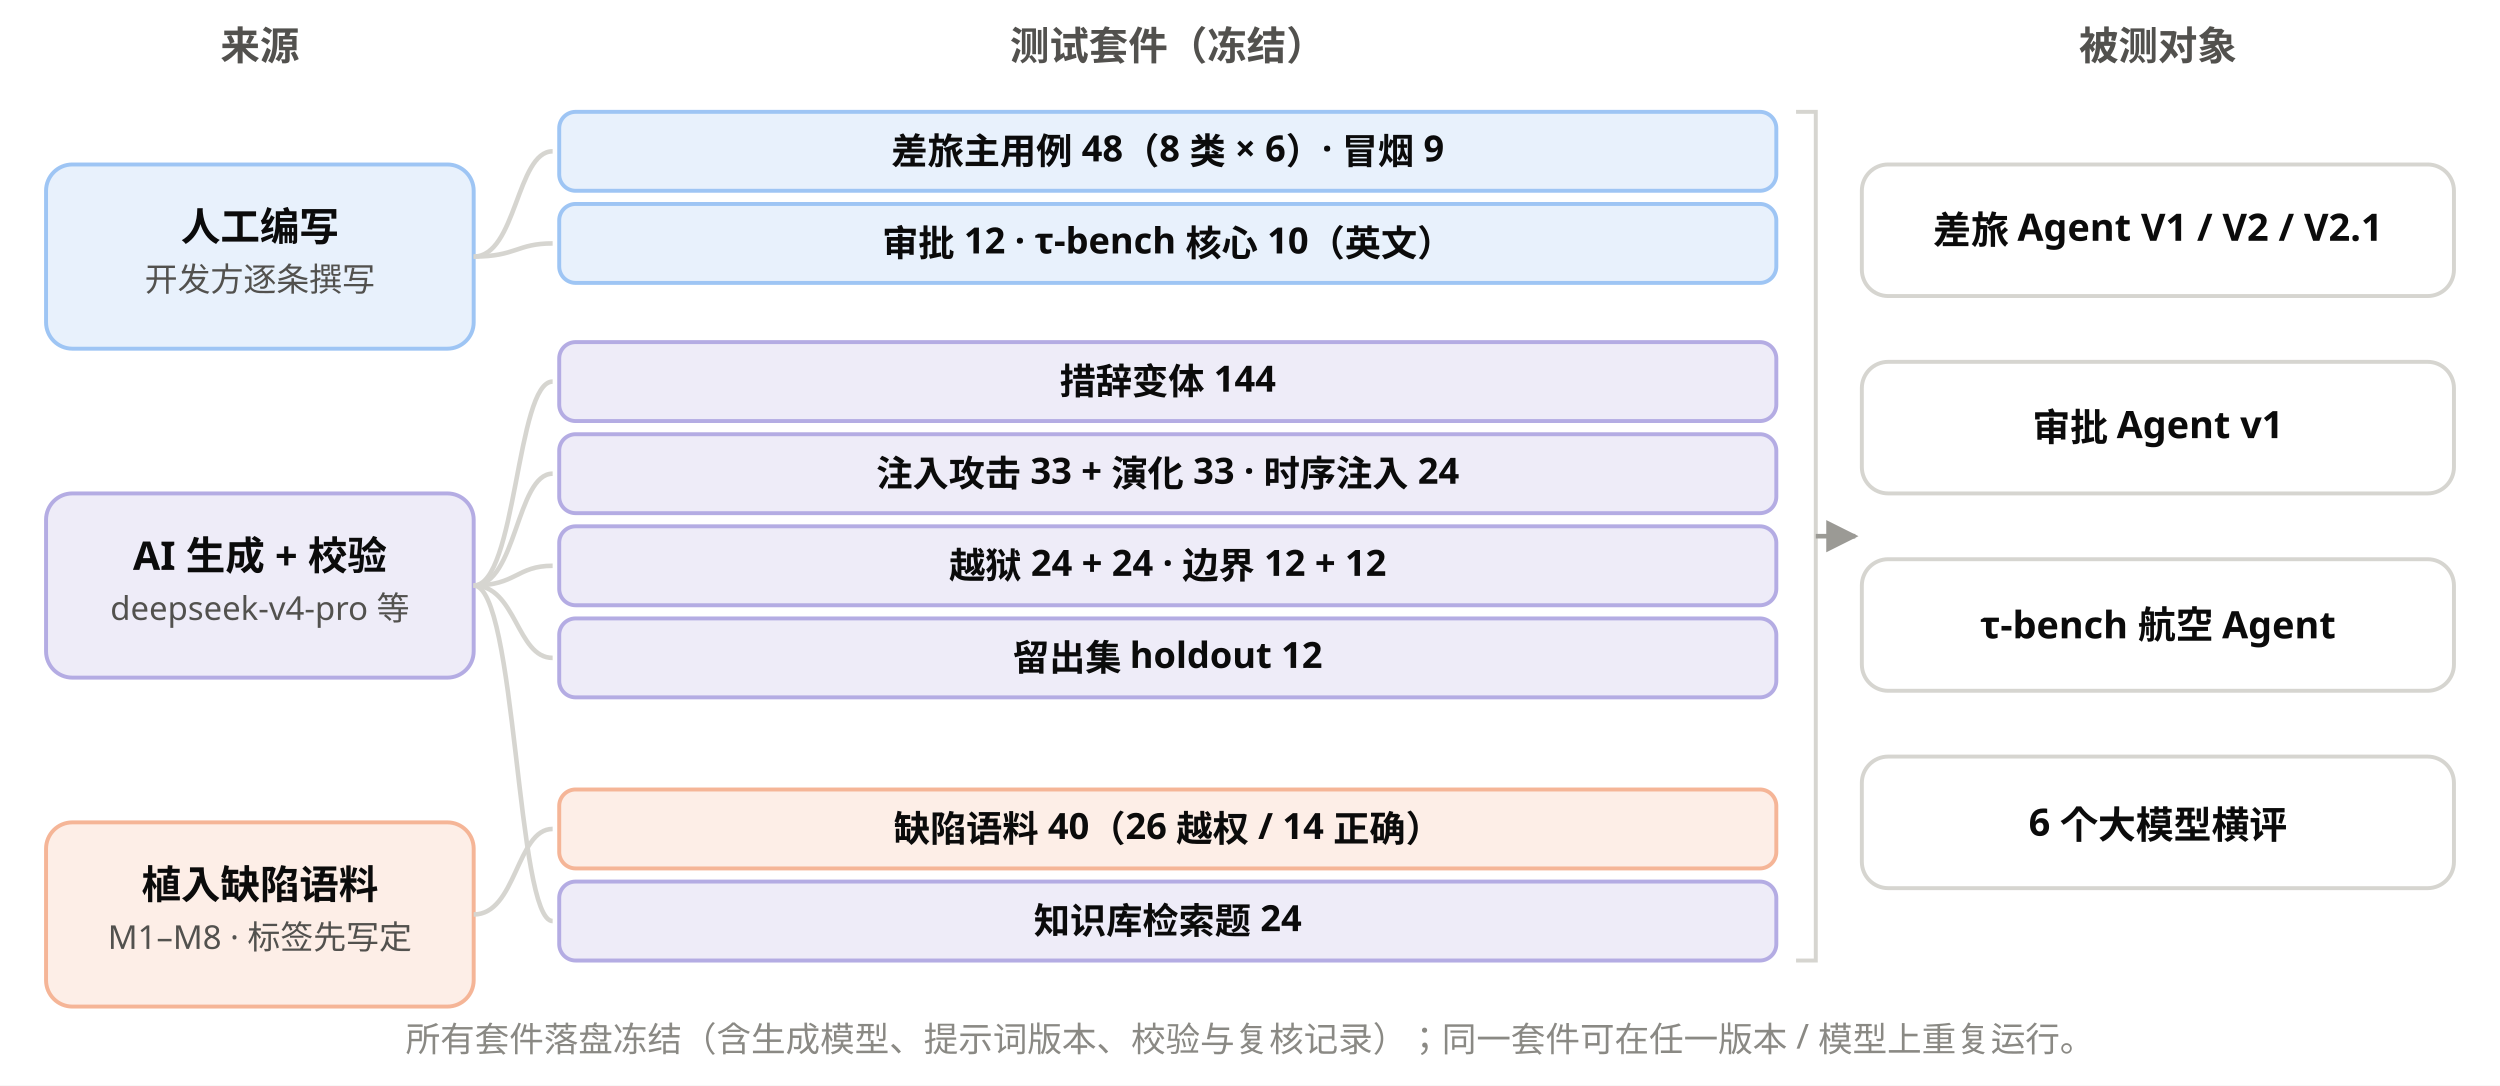
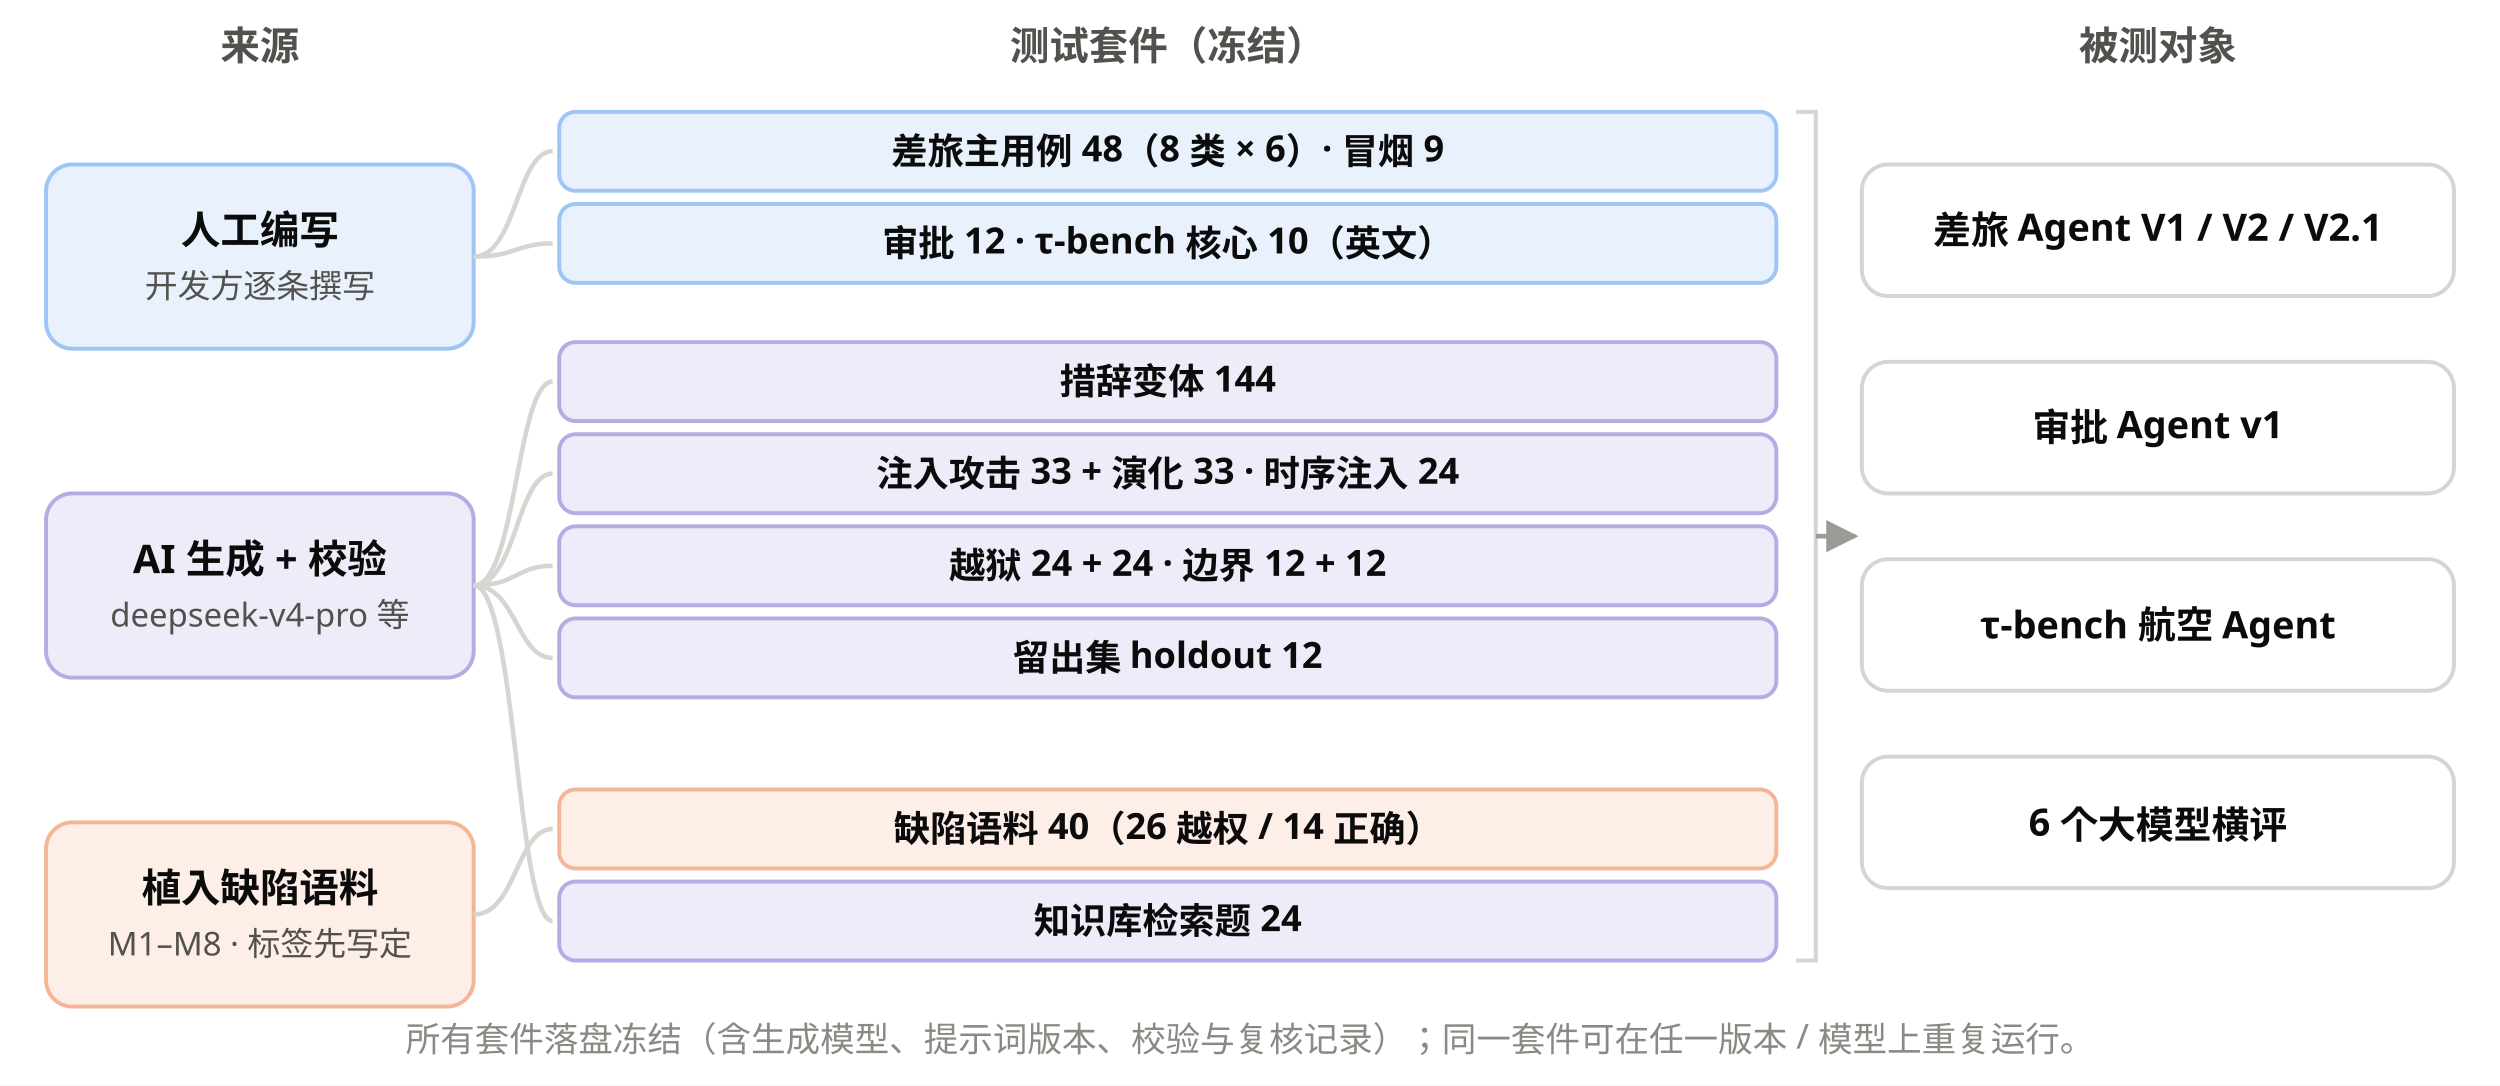
<svg xmlns="http://www.w3.org/2000/svg" viewBox="0 0 760 330" width="760" height="330">
  <defs>
    <marker id="ah" viewBox="0 0 10 10" refX="9" refY="5" markerWidth="7" markerHeight="7" orient="auto-start-reverse">
      <path d="M0,0 L10,5 L0,10 z" fill="#9b9a95" />
    </marker>
  </defs>
  <rect width="100%" height="100%" fill="#ffffff" />
  <text x="79.0" y="14.0" font-family="'PingFang SC','Hiragino Sans GB','Microsoft YaHei',sans-serif" font-size="12" fill="#52514e" text-anchor="middle" font-weight="600" dominant-baseline="middle">来源</text>
  <text x="355.0" y="14.0" font-family="'PingFang SC','Hiragino Sans GB','Microsoft YaHei',sans-serif" font-size="12" fill="#52514e" text-anchor="middle" font-weight="600" dominant-baseline="middle">测试套件（冻结）</text>
  <text x="656.0" y="14.0" font-family="'PingFang SC','Hiragino Sans GB','Microsoft YaHei',sans-serif" font-size="12" fill="#52514e" text-anchor="middle" font-weight="600" dominant-baseline="middle">被测对象</text>
  <rect x="14" y="50" width="130" height="56" rx="8" fill="#e8f1fc" stroke="#9ec5f4" stroke-width="1.2" />
-   <text x="79.0" y="69.0" font-family="'PingFang SC','Hiragino Sans GB','Microsoft YaHei',sans-serif" font-size="12" fill="#0b0b0b" text-anchor="middle" font-weight="600" dominant-baseline="middle">人工编写</text>
-   <text x="79.0" y="85.0" font-family="'PingFang SC','Hiragino Sans GB','Microsoft YaHei',sans-serif" font-size="10" fill="#52514e" text-anchor="middle" font-weight="400" dominant-baseline="middle">开发方逐条撰写</text>
+   <text x="79.0" y="70.0" font-family="'PingFang SC','Hiragino Sans GB','Microsoft YaHei',sans-serif" font-size="12" fill="#0b0b0b" text-anchor="middle" font-weight="600" dominant-baseline="middle">人工编写</text>
+   <text x="79.0" y="87.0" font-family="'PingFang SC','Hiragino Sans GB','Microsoft YaHei',sans-serif" font-size="10" fill="#52514e" text-anchor="middle" font-weight="400" dominant-baseline="middle">开发方逐条撰写</text>
  <rect x="14" y="150" width="130" height="56" rx="8" fill="#eeecf8" stroke="#b4ace3" stroke-width="1.2" />
-   <text x="79.0" y="169.0" font-family="'PingFang SC','Hiragino Sans GB','Microsoft YaHei',sans-serif" font-size="12" fill="#0b0b0b" text-anchor="middle" font-weight="600" dominant-baseline="middle">AI 生成 + 校验</text>
-   <text x="79.0" y="185.0" font-family="'PingFang SC','Hiragino Sans GB','Microsoft YaHei',sans-serif" font-size="10" fill="#52514e" text-anchor="middle" font-weight="400" dominant-baseline="middle">deepseek-v4-pro 等</text>
+   <text x="79.0" y="170.0" font-family="'PingFang SC','Hiragino Sans GB','Microsoft YaHei',sans-serif" font-size="12" fill="#0b0b0b" text-anchor="middle" font-weight="600" dominant-baseline="middle">AI 生成 + 校验</text>
+   <text x="79.0" y="187.0" font-family="'PingFang SC','Hiragino Sans GB','Microsoft YaHei',sans-serif" font-size="10" fill="#52514e" text-anchor="middle" font-weight="400" dominant-baseline="middle">deepseek-v4-pro 等</text>
  <rect x="14" y="250" width="130" height="56" rx="8" fill="#fdeee7" stroke="#f5b597" stroke-width="1.2" />
-   <text x="79.0" y="269.0" font-family="'PingFang SC','Hiragino Sans GB','Microsoft YaHei',sans-serif" font-size="12" fill="#0b0b0b" text-anchor="middle" font-weight="600" dominant-baseline="middle">植入缺陷语料</text>
-   <text x="79.0" y="285.0" font-family="'PingFang SC','Hiragino Sans GB','Microsoft YaHei',sans-serif" font-size="10" fill="#52514e" text-anchor="middle" font-weight="400" dominant-baseline="middle">M1–M8 · 标签先写定</text>
+   <text x="79.0" y="270.0" font-family="'PingFang SC','Hiragino Sans GB','Microsoft YaHei',sans-serif" font-size="12" fill="#0b0b0b" text-anchor="middle" font-weight="600" dominant-baseline="middle">植入缺陷语料</text>
+   <text x="79.0" y="287.0" font-family="'PingFang SC','Hiragino Sans GB','Microsoft YaHei',sans-serif" font-size="10" fill="#52514e" text-anchor="middle" font-weight="400" dominant-baseline="middle">M1–M8 · 标签先写定</text>
  <rect x="170" y="34" width="370" height="24" rx="5" fill="#e8f1fc" stroke="#9ec5f4" stroke-width="1.2" />
  <text x="355.0" y="46.0" font-family="'PingFang SC','Hiragino Sans GB','Microsoft YaHei',sans-serif" font-size="11" fill="#0b0b0b" text-anchor="middle" font-weight="600" dominant-baseline="middle">差旅主用例 48（8 类 × 6）· 冒烟 9</text>
  <path d="M 144 78 C 157 78, 157 46, 168 46" fill="none" stroke="#d6d5d0" stroke-width="1.4" />
  <rect x="170" y="62" width="370" height="24" rx="5" fill="#e8f1fc" stroke="#9ec5f4" stroke-width="1.2" />
  <text x="355.0" y="74.0" font-family="'PingFang SC','Hiragino Sans GB','Microsoft YaHei',sans-serif" font-size="11" fill="#0b0b0b" text-anchor="middle" font-weight="600" dominant-baseline="middle">审批 12 · τ-bench 核心 10（英文）</text>
  <path d="M 144 78 C 157 78, 157 74, 168 74" fill="none" stroke="#d6d5d0" stroke-width="1.4" />
  <rect x="170" y="104" width="370" height="24" rx="5" fill="#eeecf8" stroke="#b4ace3" stroke-width="1.2" />
  <text x="355.0" y="116.0" font-family="'PingFang SC','Hiragino Sans GB','Microsoft YaHei',sans-serif" font-size="11" fill="#0b0b0b" text-anchor="middle" font-weight="600" dominant-baseline="middle">措辞变体 144</text>
  <path d="M 144 178 C 157 178, 157 116, 168 116" fill="none" stroke="#d6d5d0" stroke-width="1.4" />
  <rect x="170" y="132" width="370" height="24" rx="5" fill="#eeecf8" stroke="#b4ace3" stroke-width="1.2" />
  <text x="355.0" y="144.0" font-family="'PingFang SC','Hiragino Sans GB','Microsoft YaHei',sans-serif" font-size="11" fill="#0b0b0b" text-anchor="middle" font-weight="600" dominant-baseline="middle">注入攻击 33 + 演化 33 · 时序注入 24</text>
  <path d="M 144 178 C 157 178, 157 144, 168 144" fill="none" stroke="#d6d5d0" stroke-width="1.4" />
  <rect x="170" y="160" width="370" height="24" rx="5" fill="#eeecf8" stroke="#b4ace3" stroke-width="1.2" />
  <text x="355.0" y="172.0" font-family="'PingFang SC','Hiragino Sans GB','Microsoft YaHei',sans-serif" font-size="11" fill="#0b0b0b" text-anchor="middle" font-weight="600" dominant-baseline="middle">越狱 24 + 24 · 边界 12 + 12</text>
  <path d="M 144 178 C 157 178, 157 172, 168 172" fill="none" stroke="#d6d5d0" stroke-width="1.4" />
  <rect x="170" y="188" width="370" height="24" rx="5" fill="#eeecf8" stroke="#b4ace3" stroke-width="1.2" />
  <text x="355.0" y="200.0" font-family="'PingFang SC','Hiragino Sans GB','Microsoft YaHei',sans-serif" font-size="11" fill="#0b0b0b" text-anchor="middle" font-weight="600" dominant-baseline="middle">留出集 holdout 12</text>
  <path d="M 144 178 C 157 178, 157 200, 168 200" fill="none" stroke="#d6d5d0" stroke-width="1.4" />
  <rect x="170" y="240" width="370" height="24" rx="5" fill="#fdeee7" stroke="#f5b597" stroke-width="1.2" />
  <text x="355.0" y="252.0" font-family="'PingFang SC','Hiragino Sans GB','Microsoft YaHei',sans-serif" font-size="11" fill="#0b0b0b" text-anchor="middle" font-weight="600" dominant-baseline="middle">缺陷语料 40（26 越权 / 14 正确）</text>
  <path d="M 144 278 C 157 278, 157 252, 168 252" fill="none" stroke="#d6d5d0" stroke-width="1.4" />
  <rect x="170" y="268" width="370" height="24" rx="5" fill="#eeecf8" stroke="#b4ace3" stroke-width="1.2" />
  <text x="355.0" y="280.0" font-family="'PingFang SC','Hiragino Sans GB','Microsoft YaHei',sans-serif" font-size="11" fill="#0b0b0b" text-anchor="middle" font-weight="600" dominant-baseline="middle">知识库检索题 24</text>
  <path d="M 144 178 C 157 178, 157 280, 168 280" fill="none" stroke="#d6d5d0" stroke-width="1.4" />
  <rect x="566" y="50" width="180" height="40" rx="8" fill="#ffffff" stroke="#d6d5d0" stroke-width="1.2" />
  <text x="656.0" y="70.0" font-family="'PingFang SC','Hiragino Sans GB','Microsoft YaHei',sans-serif" font-size="11.5" fill="#0b0b0b" text-anchor="middle" font-weight="600" dominant-baseline="middle">差旅 Agent V1 / V2 / V2.1</text>
  <rect x="566" y="110" width="180" height="40" rx="8" fill="#ffffff" stroke="#d6d5d0" stroke-width="1.2" />
  <text x="656.0" y="130.0" font-family="'PingFang SC','Hiragino Sans GB','Microsoft YaHei',sans-serif" font-size="11.5" fill="#0b0b0b" text-anchor="middle" font-weight="600" dominant-baseline="middle">审批 Agent v1</text>
  <rect x="566" y="170" width="180" height="40" rx="8" fill="#ffffff" stroke="#d6d5d0" stroke-width="1.2" />
  <text x="656.0" y="190.0" font-family="'PingFang SC','Hiragino Sans GB','Microsoft YaHei',sans-serif" font-size="11.5" fill="#0b0b0b" text-anchor="middle" font-weight="600" dominant-baseline="middle">τ-bench 航空 Agent</text>
  <rect x="566" y="230" width="180" height="40" rx="8" fill="#ffffff" stroke="#d6d5d0" stroke-width="1.2" />
  <text x="656.0" y="250.0" font-family="'PingFang SC','Hiragino Sans GB','Microsoft YaHei',sans-serif" font-size="11.5" fill="#0b0b0b" text-anchor="middle" font-weight="600" dominant-baseline="middle">6 个大模型横评</text>
  <path d="M 546 34 L 552 34 L 552 292 L 546 292" fill="none" stroke="#d6d5d0" stroke-width="1.2" />
  <line x1="552" y1="163" x2="564" y2="163" stroke="#9b9a95" stroke-width="1.4" marker-end="url(#ah)" />
  <text x="380.0" y="316.0" font-family="'PingFang SC','Hiragino Sans GB','Microsoft YaHei',sans-serif" font-size="10.5" fill="#8a8984" text-anchor="middle" font-weight="400" dominant-baseline="middle">所有套件落盘冻结（含生成模型、提示词版本、校验与复核记录）；同一套件可在任一版本 / 模型上重复运行。</text>
</svg>
